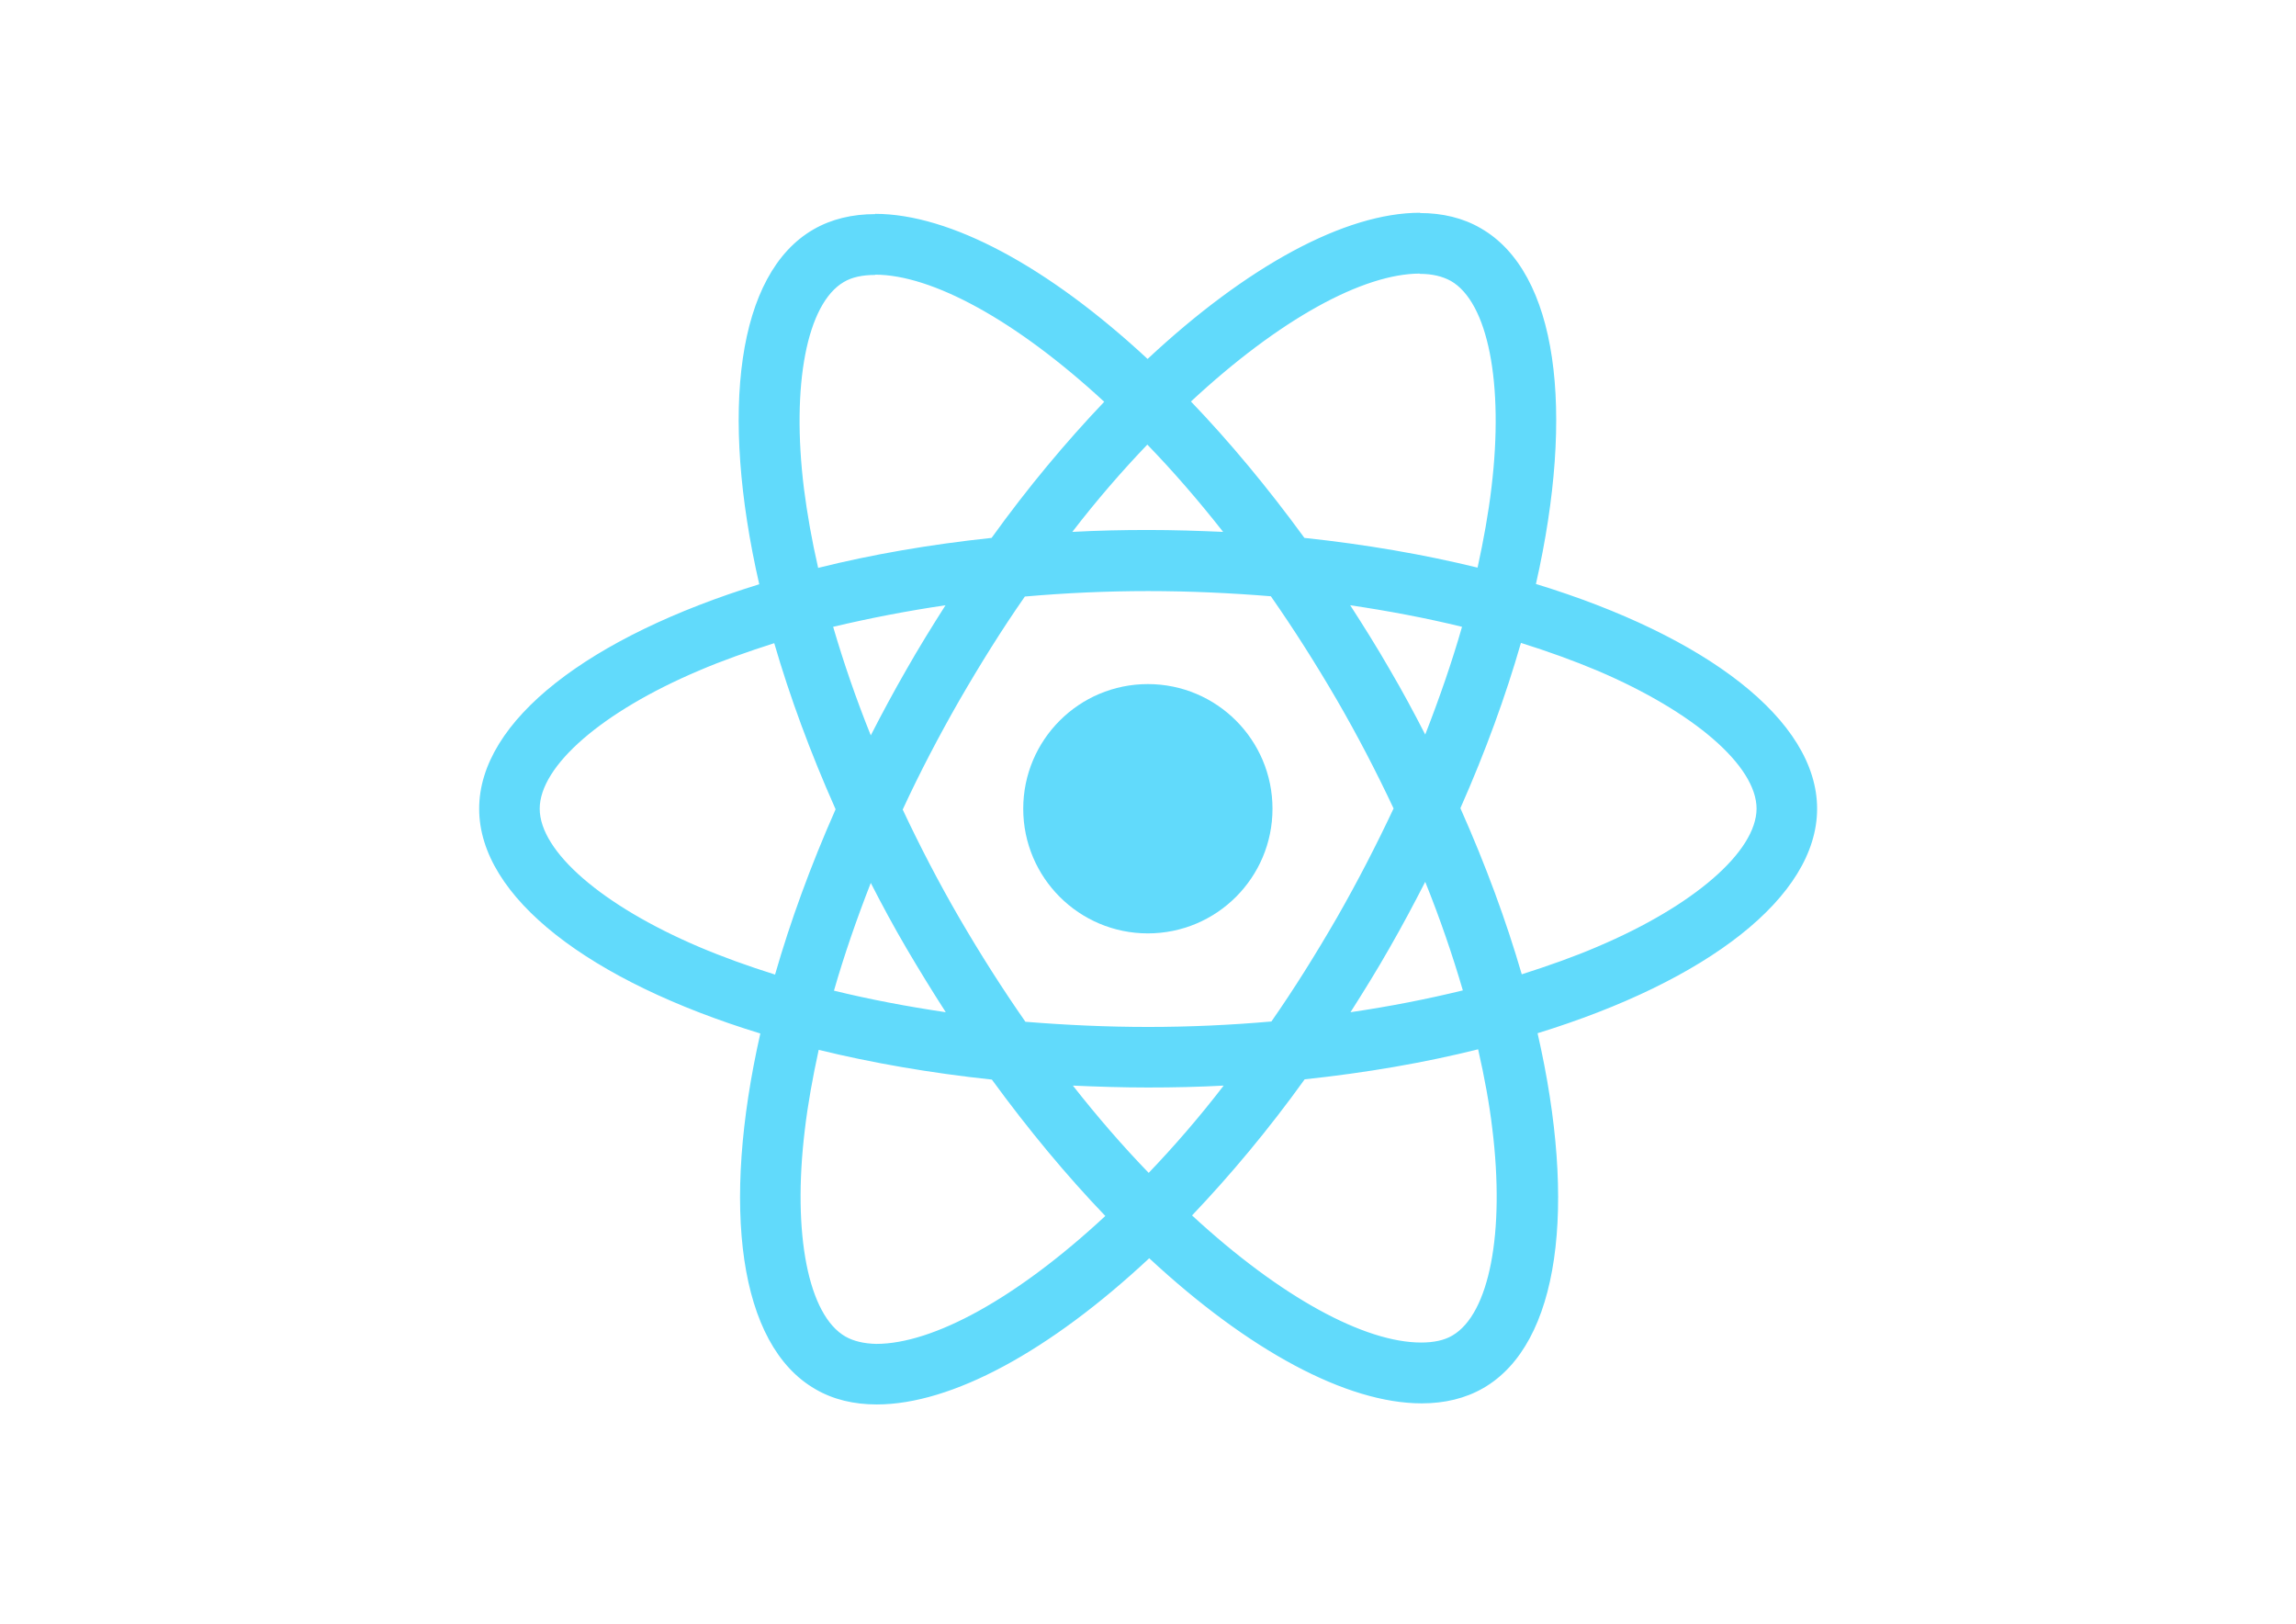
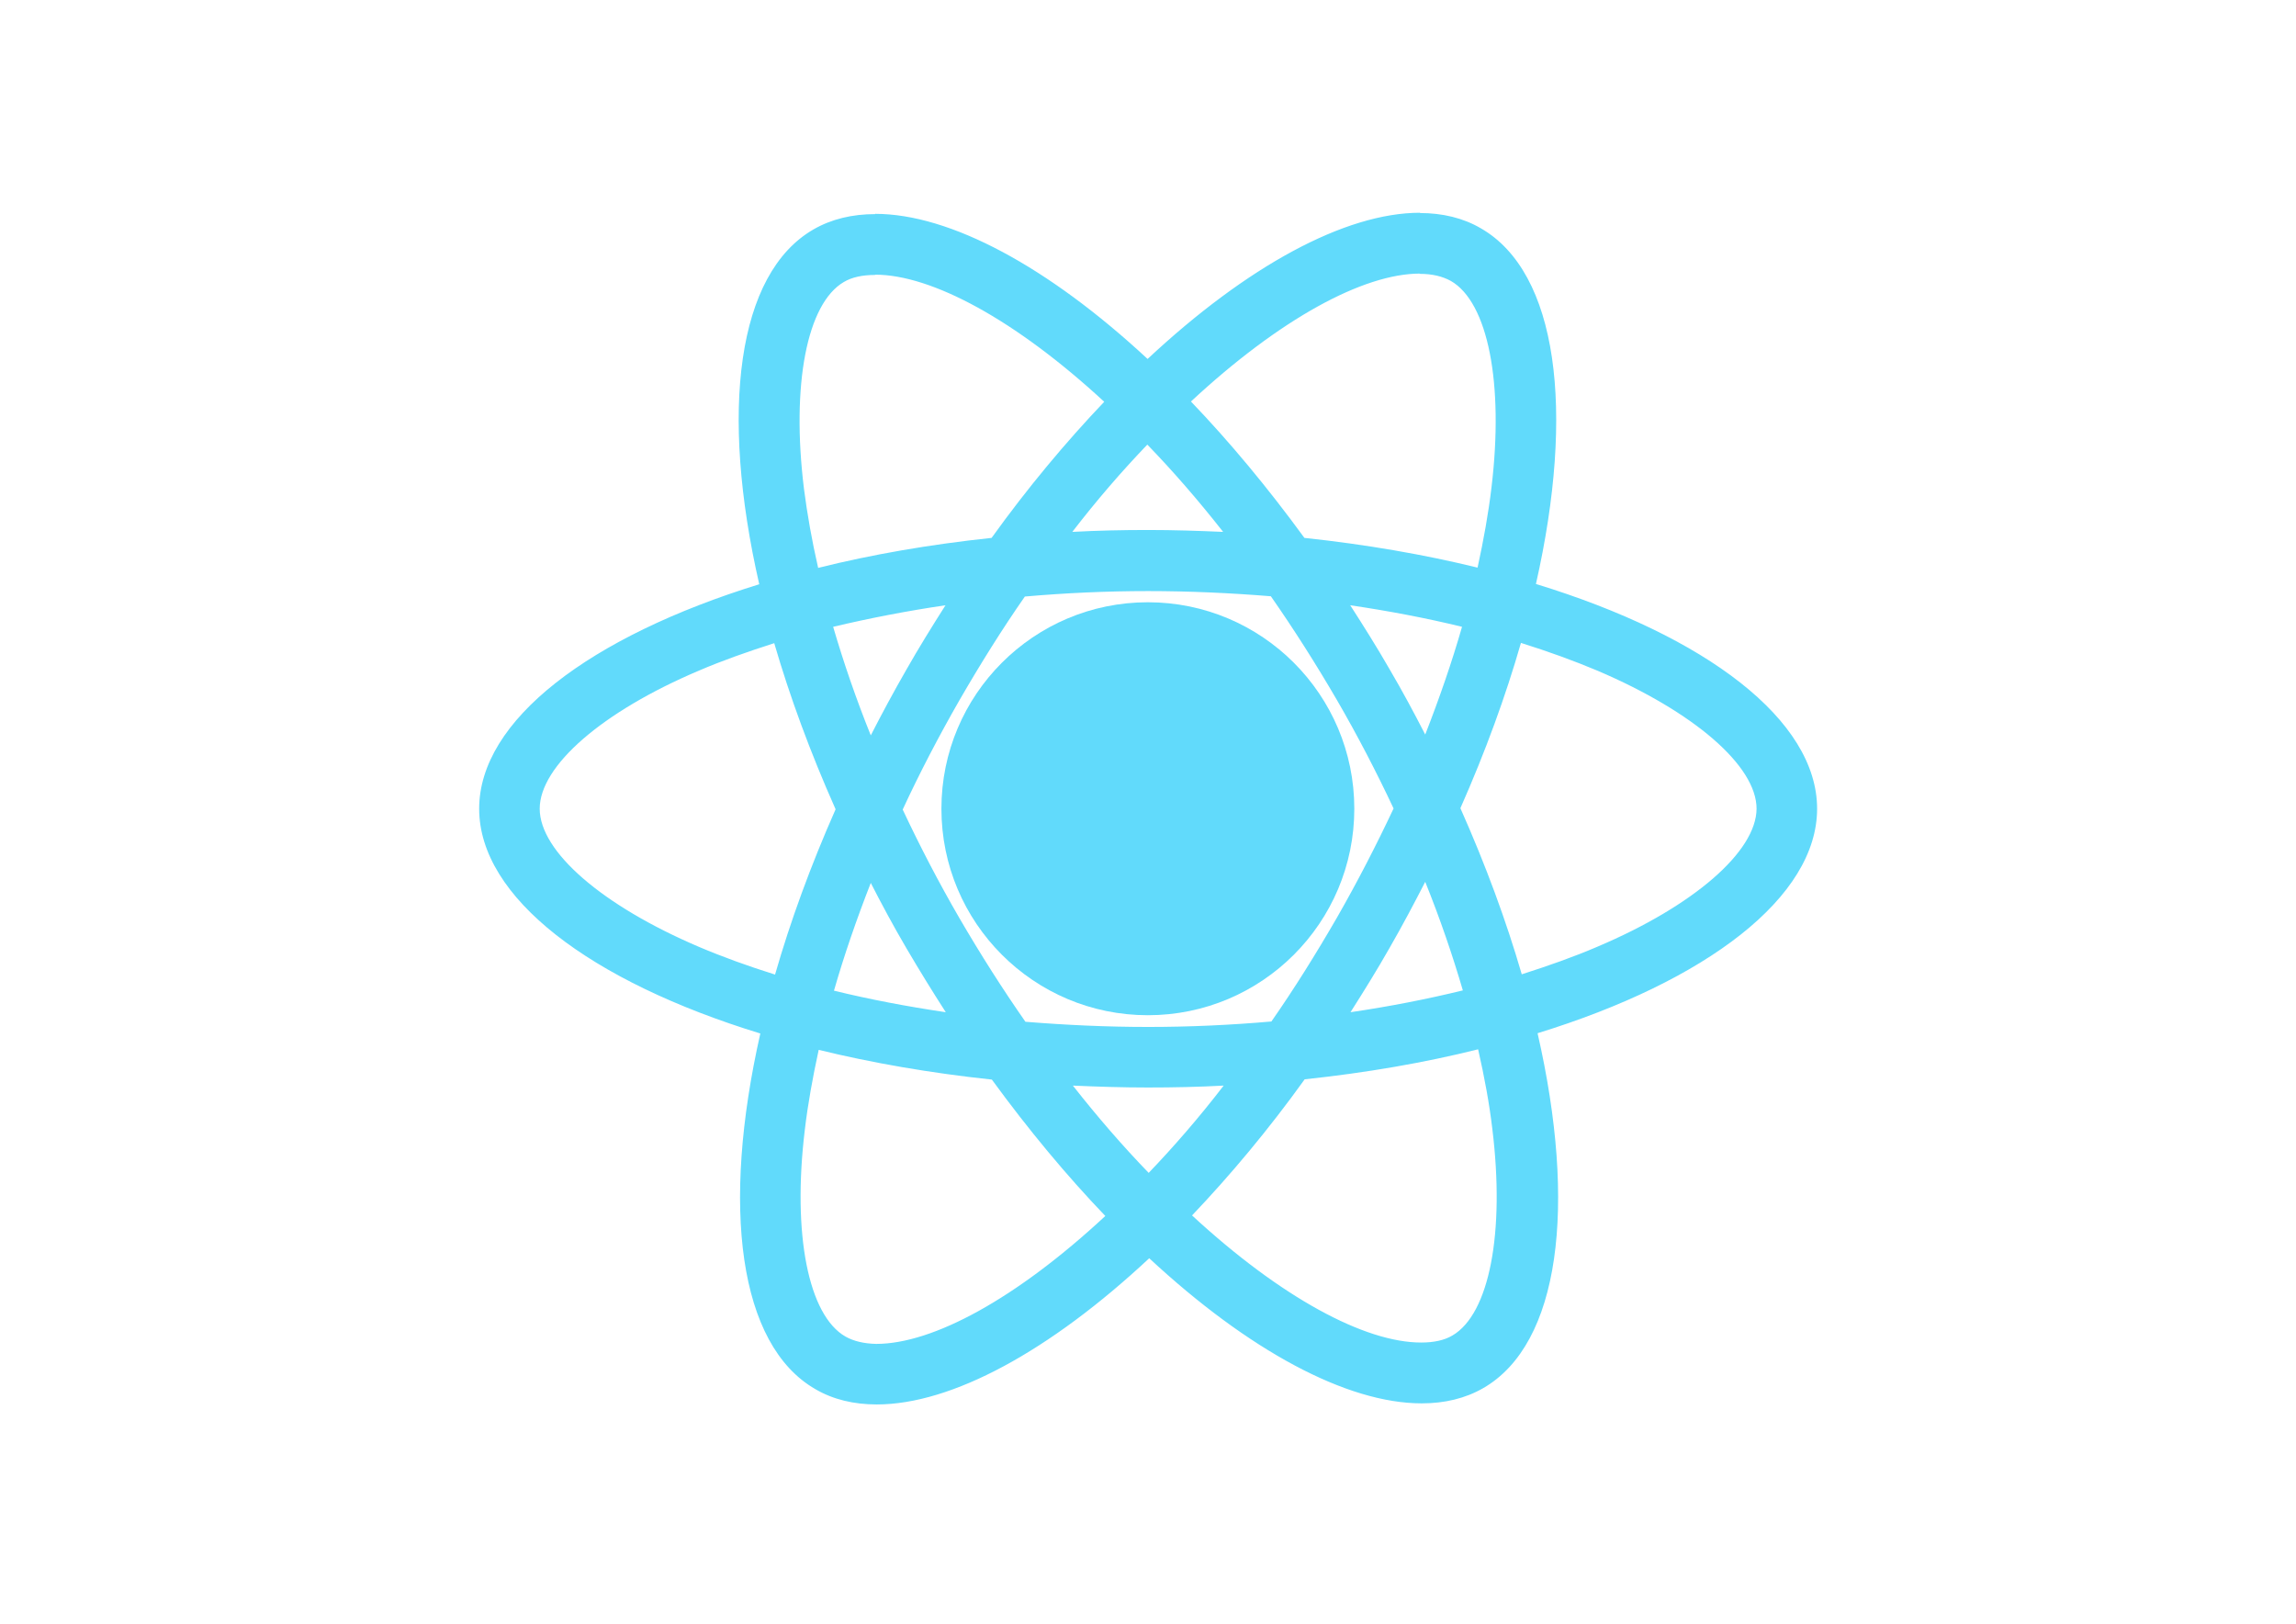
<svg xmlns="http://www.w3.org/2000/svg" viewBox="0 0 841.9 595.3">
  <g fill="#61DAFB">
    <path d="M666.3 296.5c0-32.5-40.7-63.3-103.1-82.4 14.4-63.6 8-114.2-20.2-130.4-6.5-3.8-14.1-5.6-22.4-5.6v22.3c4.6 0 8.3.9 11.4 2.6 13.6 7.8 19.5 37.5 14.9 75.7-1.1 9.4-2.9 19.3-5.1 29.4-19.6-4.8-41-8.5-63.5-10.9-13.5-18.5-27.5-35.3-41.6-50 32.6-30.3 63.2-46.9 84-46.9V78c-27.5 0-63.5 19.6-99.9 53.6-36.4-33.8-72.4-53.2-99.9-53.2v22.3c20.7 0 51.4 16.5 84 46.6-14 14.7-28 31.4-41.3 49.9-22.6 2.4-44 6.1-63.6 11-2.3-10-4-19.7-5.2-29-4.7-38.2 1.1-67.9 14.6-75.8 3-1.8 6.9-2.6 11.5-2.6V78.5c-8.4 0-16 1.8-22.6 5.6-28.1 16.2-34.4 66.7-19.9 130.1-62.2 19.2-102.7 49.9-102.7 82.3 0 32.5 40.7 63.3 103.1 82.4-14.4 63.6-8 114.2 20.2 130.4 6.5 3.8 14.1 5.6 22.5 5.6 27.5 0 63.5-19.6 99.9-53.6 36.4 33.8 72.4 53.2 99.9 53.2 8.4 0 16-1.8 22.6-5.6 28.1-16.2 34.4-66.7 19.9-130.1 62-19.1 102.5-49.9 102.5-82.3zm-130.2-66.7c-3.7 12.9-8.3 26.2-13.5 39.5-4.1-8-8.4-16-13.1-24-4.6-8-9.5-15.8-14.4-23.4 14.2 2.1 27.9 4.7 41 7.9zm-45.8 106.5c-7.8 13.5-15.8 26.3-24.1 38.2-14.9 1.3-30 2-45.2 2-15.1 0-30.2-.7-45-1.9-8.3-11.9-16.4-24.6-24.2-38-7.6-13.1-14.5-26.4-20.8-39.8 6.2-13.4 13.2-26.8 20.7-39.9 7.8-13.5 15.8-26.3 24.1-38.2 14.9-1.3 30-2 45.2-2 15.1 0 30.2.7 45 1.9 8.3 11.9 16.4 24.6 24.2 38 7.6 13.1 14.5 26.4 20.8 39.8-6.3 13.4-13.2 26.8-20.7 39.9zm32.3-13c5.4 13.4 10 26.8 13.8 39.8-13.1 3.2-26.9 5.9-41.2 8 4.9-7.7 9.8-15.6 14.4-23.7 4.6-8 8.9-16.1 13-24.1zM421.2 430c-9.3-9.6-18.6-20.3-27.8-32 9 .4 18.2.7 27.5.7 9.4 0 18.7-.2 27.8-.7-9 11.7-18.3 22.4-27.5 32zm-74.4-58.9c-14.2-2.1-27.9-4.7-41-7.9 3.7-12.9 8.3-26.2 13.5-39.5 4.1 8 8.4 16 13.1 24 4.7 8 9.5 15.8 14.4 23.4zM420.7 163c9.3 9.6 18.6 20.3 27.8 32-9-.4-18.2-.7-27.5-.7-9.4 0-18.7.2-27.8.7 9-11.7 18.3-22.4 27.5-32zm-74 58.9c-4.9 7.7-9.8 15.6-14.4 23.7-4.6 8-8.9 16-13 24-5.4-13.4-10-26.8-13.8-39.8 13.1-3.1 26.9-5.8 41.2-7.9zm-90.5 125.2c-35.4-15.1-58.3-34.9-58.3-50.6 0-15.7 22.9-35.6 58.3-50.6 8.6-3.7 18-7 27.7-10.1 5.7 19.6 13.2 40 22.5 60.9-9.2 20.8-16.6 41.1-22.2 60.6-9.9-3.1-19.3-6.5-28-10.2zM310 490c-13.6-7.8-19.5-37.5-14.9-75.7 1.1-9.4 2.9-19.3 5.1-29.4 19.6 4.8 41 8.5 63.5 10.9 13.5 18.5 27.5 35.3 41.6 50-32.6 30.3-63.2 46.9-84 46.9-4.5-.1-8.3-1-11.3-2.7zm237.2-76.2c4.7 38.2-1.1 67.9-14.6 75.8-3 1.8-6.9 2.6-11.5 2.6-20.7 0-51.4-16.5-84-46.6 14-14.7 28-31.4 41.3-49.9 22.6-2.4 44-6.1 63.6-11 2.3 10.1 4.1 19.8 5.2 29.1zm38.5-66.7c-8.6 3.7-18 7-27.7 10.1-5.7-19.6-13.2-40-22.5-60.9 9.2-20.8 16.6-41.1 22.2-60.6 9.9 3.1 19.3 6.5 28.1 10.2 35.4 15.1 58.3 34.9 58.3 50.6-.1 15.7-23 35.6-58.4 50.6zM320.8 78.4z" />
-     <circle cx="420.9" cy="296.5" r="45.7" />
+     <circle cx="420.9" cy="296.5" r="75.7" />
    <path d="M520.5 78.1z" />
  </g>
</svg>
